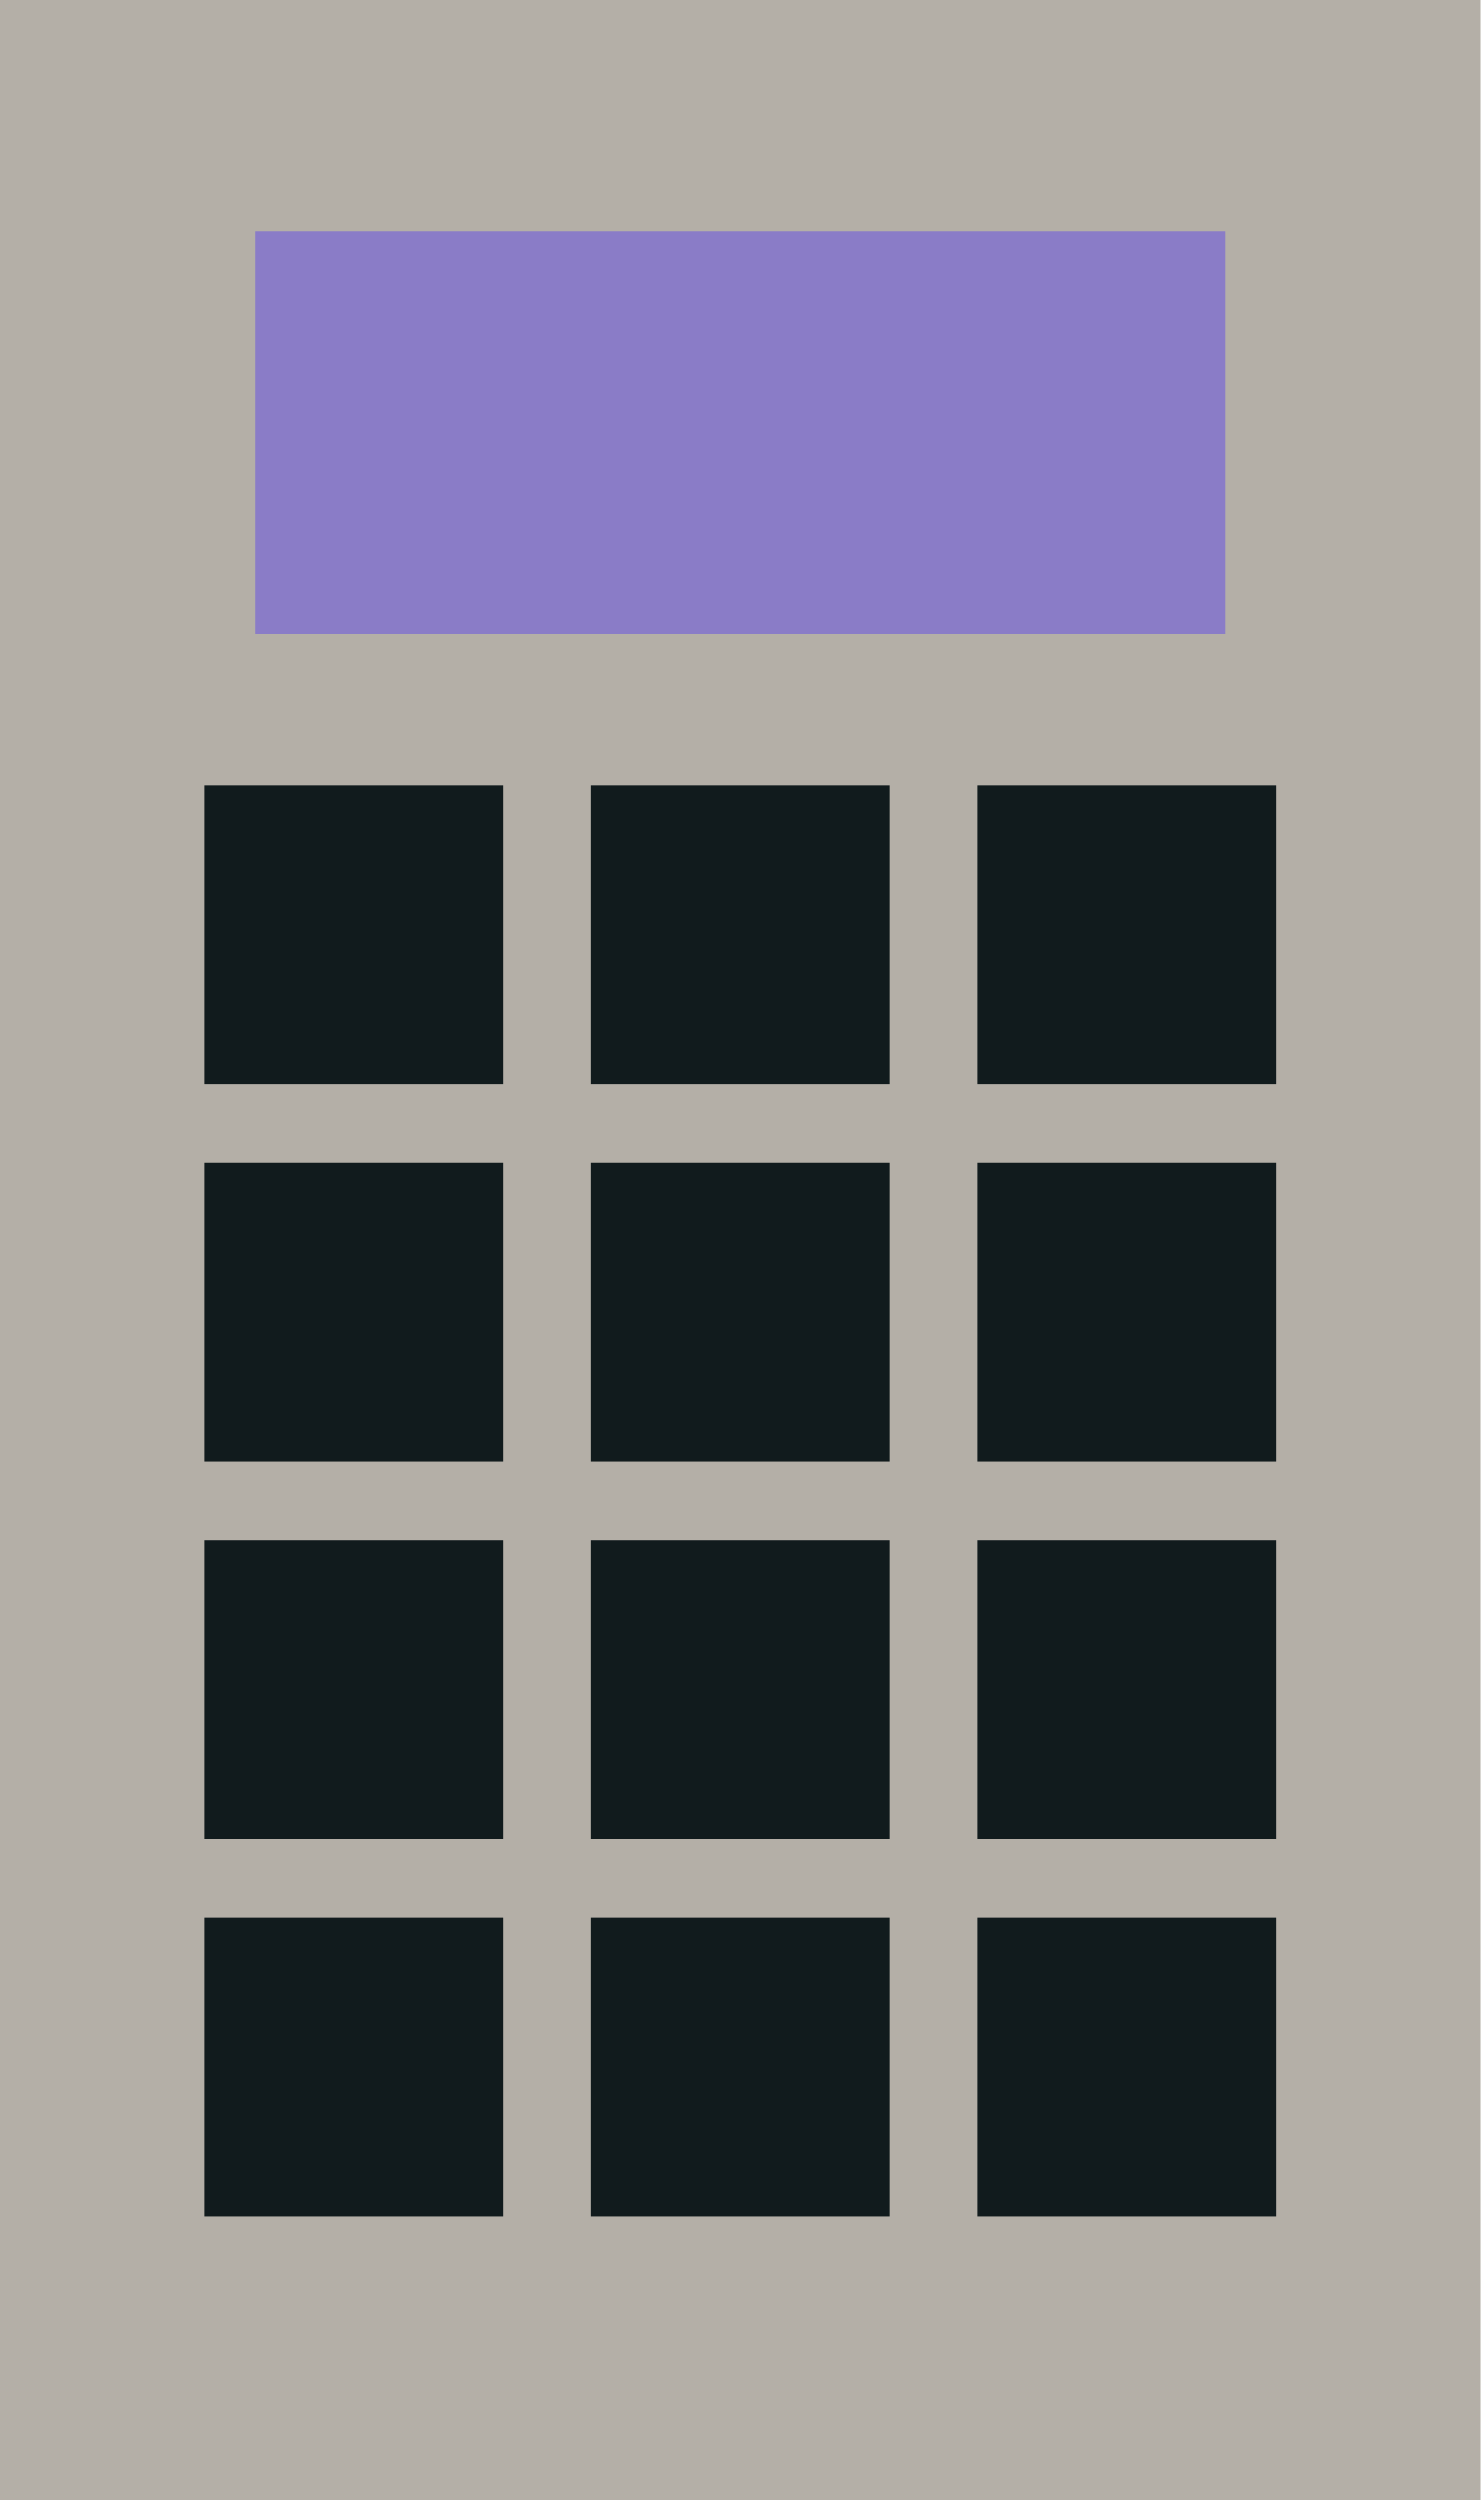
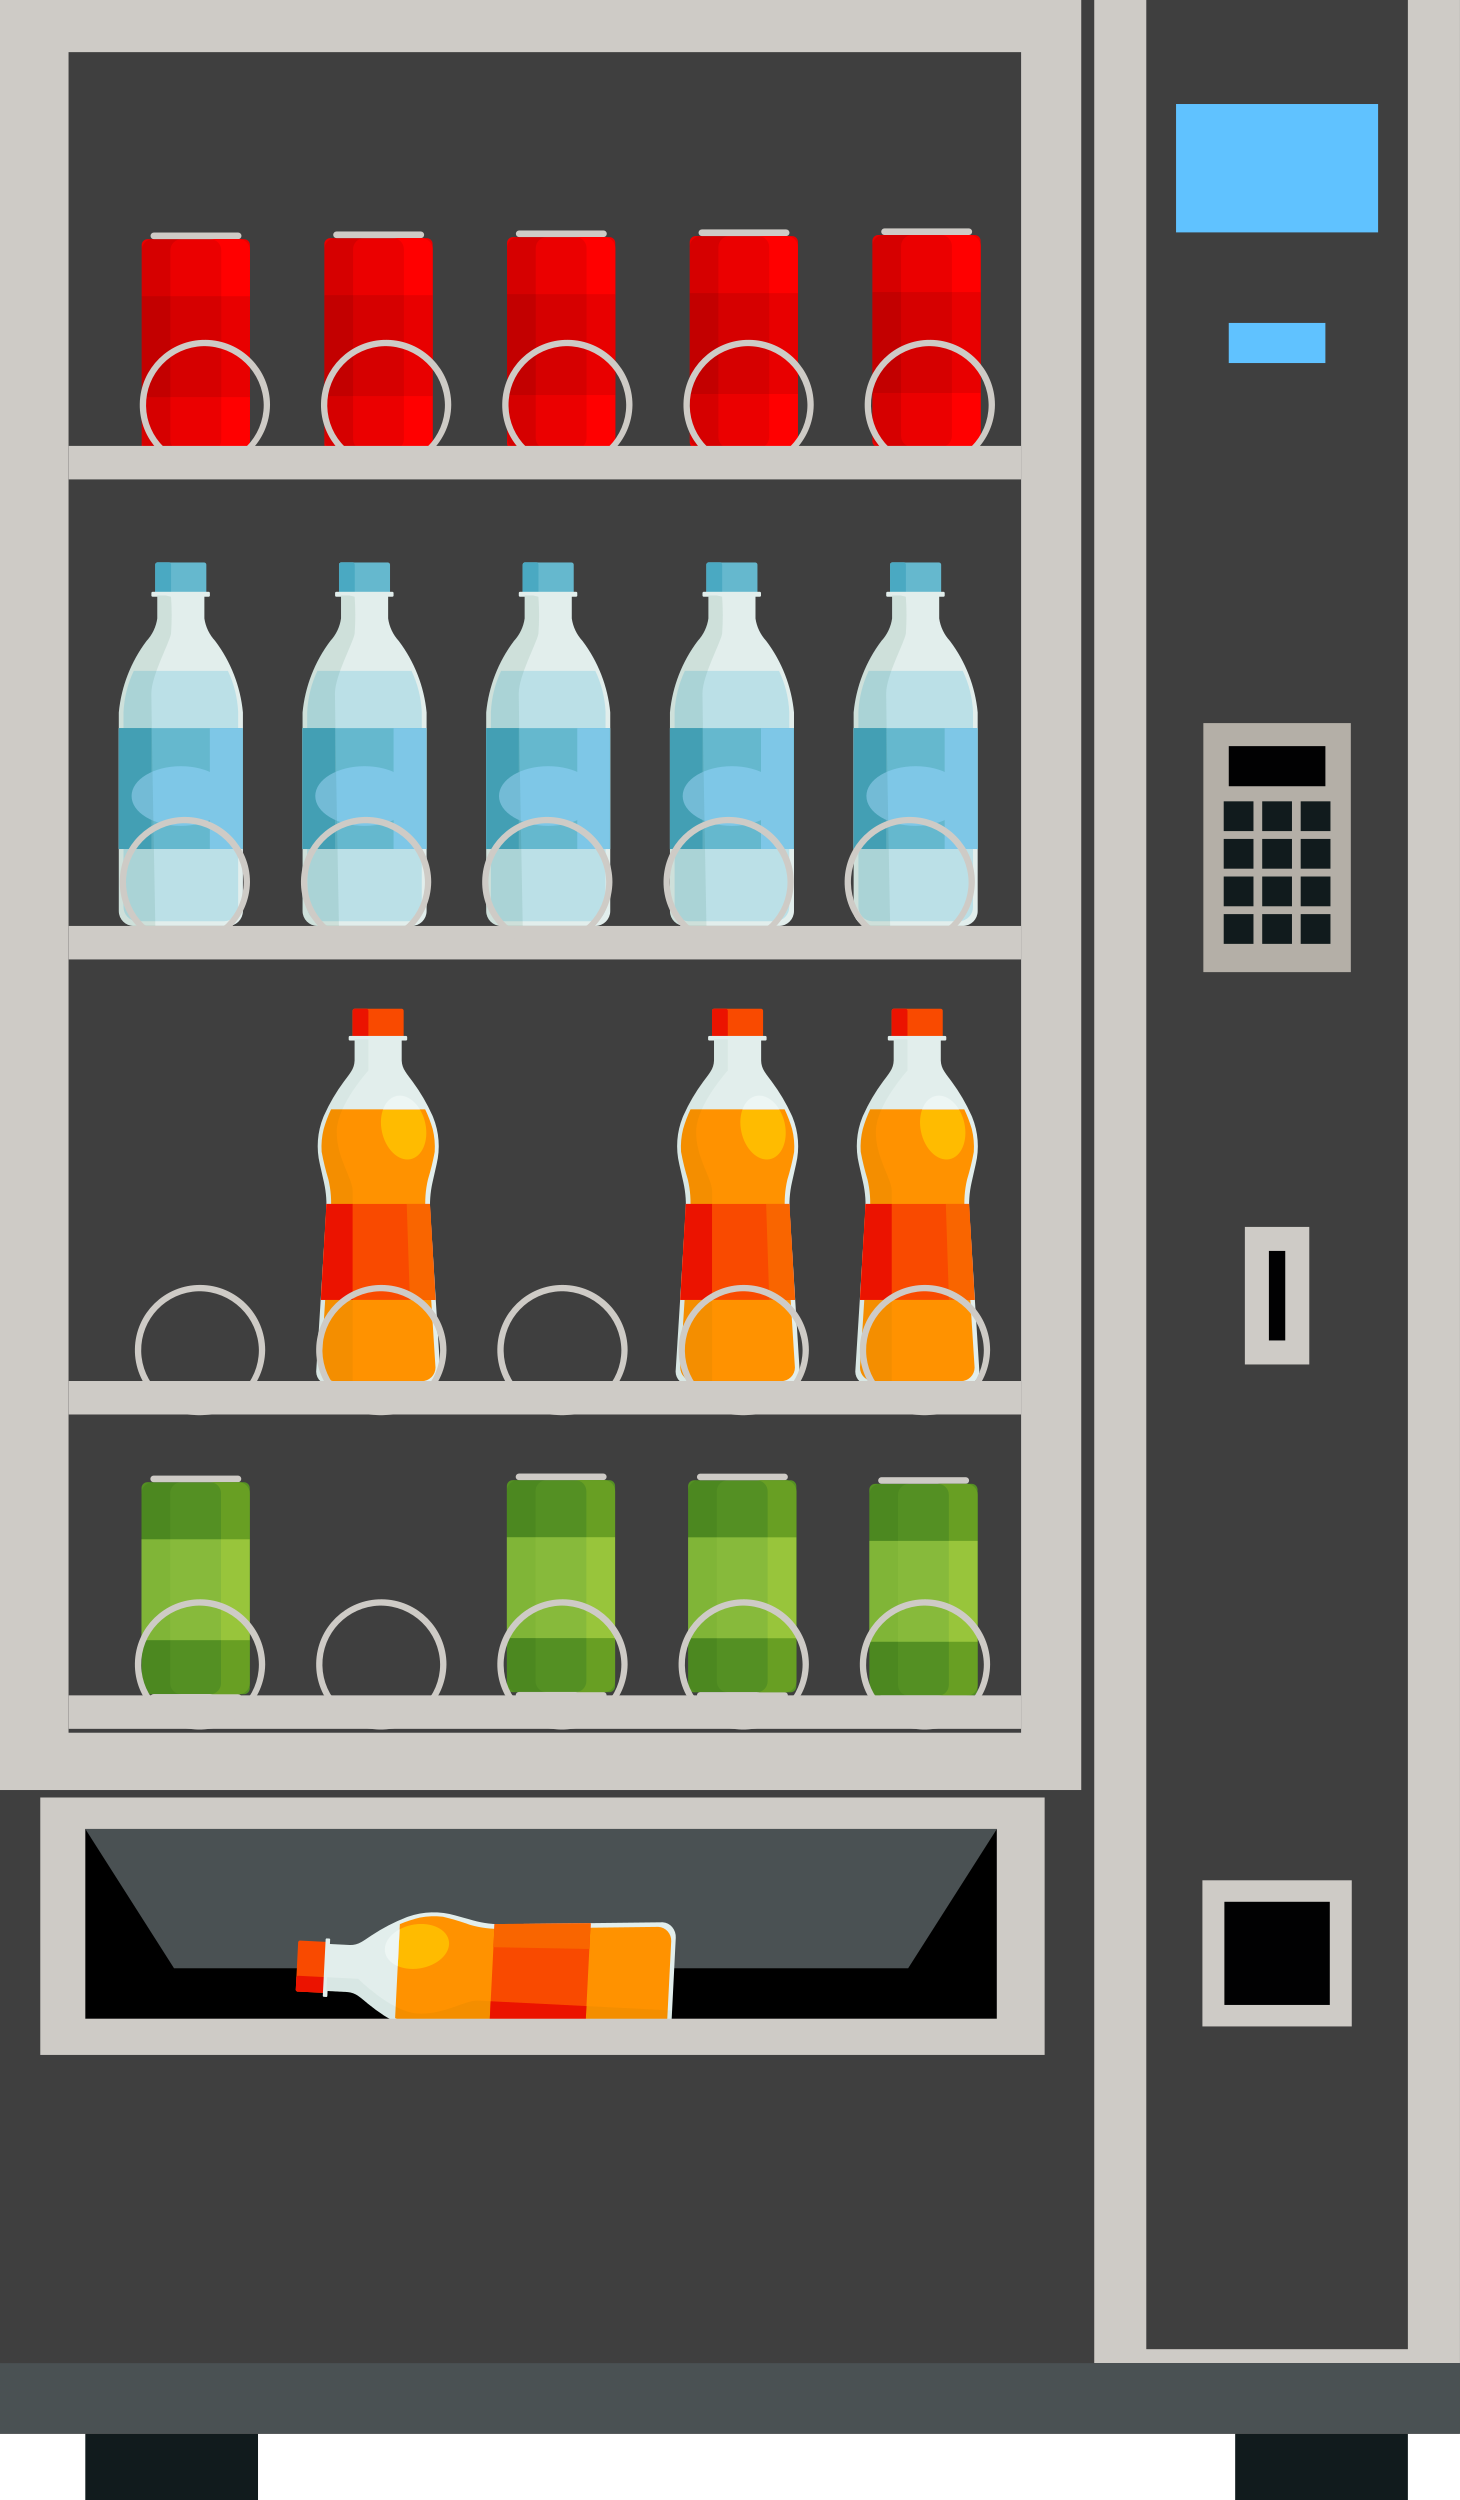
- <svg xmlns="http://www.w3.org/2000/svg" width="56.163" height="94.837" viewBox="0 0 56.163 94.837">
+ <svg xmlns="http://www.w3.org/2000/svg" width="82.799" height="141.786" viewBox="0 0 82.799 141.786">
  <defs>
-     <style>.a{fill:#b4afa7;}.b{fill:#111b1d;}.c{fill:#8a7cc7;}</style>
+     <style>.a{fill:#3f3f3f;}.b{fill:#cecbc6;}.c{fill:#4a5153;}.d{fill:#111b1d;}.e{fill:#65b8ce;}.f{fill:#4aa9c2;}.g,.q{fill:#e2eeec;}.h{fill:#bbe0e7;}.i{fill:#7ec7e7;}.j{fill:#e8f0ec;}.j,.p{mix-blend-mode:multiply;}.j,.p,.q,.u{isolation:isolate;}.k{fill:#eb0000;}.l{fill:red;}.m{fill:#f94a00;}.n{fill:#eb1300;}.o{fill:#ff9200;}.p{fill:#f4f8f6;}.q,.u{mix-blend-mode:soft-light;}.r{fill:#f96500;}.s{fill:#549023;}.t{fill:#689f23;}.u{fill:#e8f0b5;}.v{fill:#60c2ff;}.w{fill:#010102;}.x{fill:#b4afa7;}</style>
  </defs>
-   <rect class="a" width="56.163" height="94.837" transform="translate(0 0)" />
-   <rect class="b" width="11.335" height="11.334" transform="translate(7.753 29.792)" />
-   <rect class="b" width="11.335" height="11.334" transform="translate(22.414 29.792)" />
-   <rect class="b" width="11.334" height="11.334" transform="translate(37.077 29.792)" />
-   <rect class="b" width="11.335" height="11.335" transform="translate(7.753 44.109)" />
-   <rect class="b" width="11.335" height="11.335" transform="translate(22.414 44.109)" />
-   <rect class="b" width="11.334" height="11.335" transform="translate(37.077 44.109)" />
-   <rect class="b" width="11.335" height="11.334" transform="translate(7.753 58.428)" />
-   <rect class="b" width="11.335" height="11.334" transform="translate(22.414 58.428)" />
-   <rect class="b" width="11.334" height="11.334" transform="translate(37.077 58.428)" />
-   <rect class="b" width="11.335" height="11.335" transform="translate(7.753 72.745)" />
-   <rect class="b" width="11.335" height="11.335" transform="translate(22.414 72.745)" />
-   <rect class="b" width="11.334" height="11.335" transform="translate(37.077 72.745)" />
-   <rect class="c" width="36.799" height="15.277" transform="translate(9.682 8.773)" />
+   <g transform="translate(-559.16 -337.543)">
+     <rect class="a" width="82.799" height="138.031" transform="translate(559.16 337.543)" />
+     <rect class="b" width="61.322" height="101.52" transform="translate(559.16 337.543)" />
+     <rect class="a" width="54.023" height="95.313" transform="translate(563.048 340.5)" />
+     <rect class="b" width="20.741" height="134.022" transform="translate(621.219 337.543)" />
+     <rect class="c" width="82.799" height="3.992" transform="translate(559.16 471.566)" />
+     <rect class="a" width="14.836" height="133.232" transform="translate(624.171 337.543)" />
+     <rect class="d" width="9.795" height="3.755" transform="translate(563.998 475.574)" />
+     <rect class="d" width="9.795" height="3.755" transform="translate(629.212 475.574)" />
+     <g transform="translate(565.898 369.444)">
+       <rect class="e" width="2.894" height="1.87" rx="0.124" transform="translate(2.07 0)" />
+       <rect class="f" width="0.894" height="1.87" rx="0.124" transform="translate(2.07 0)" />
+       <path class="g" d="M575.16,394.715v-1.3h-2.671v1.3a2.36,2.36,0,0,1-.606,1.275,8.039,8.039,0,0,0-1.576,4.056V411.31a.846.846,0,0,0,.846.846H576.5a.846.846,0,0,0,.846-.846V400.046a8,8,0,0,0-1.576-4.056A2.377,2.377,0,0,1,575.16,394.715Z" transform="translate(-570.307 -391.542)" />
+       <rect class="g" width="3.317" height="0.278" rx="0.066" transform="translate(1.848 1.664)" />
+       <path class="h" d="M570.748,402.8v11.055a.807.807,0,0,0,.782.831h4.937a.807.807,0,0,0,.782-.831V402.8a6.106,6.106,0,0,0-.581-2.316h-5.338A6.152,6.152,0,0,0,570.748,402.8Z" transform="translate(-570.481 -394.339)" />
+       <rect class="e" width="7.034" height="6.856" transform="translate(0 9.394)" />
+       <rect class="f" width="1.848" height="6.856" transform="translate(0 9.394)" />
+       <rect class="i" width="1.848" height="6.856" transform="translate(5.164 9.394)" />
+       <path class="i" d="M577.09,411.124c0,.935-1.25,1.692-2.792,1.692s-2.792-.757-2.792-1.692,1.251-1.692,2.792-1.692S577.09,410.189,577.09,411.124Z" transform="translate(-570.781 -397.879)" />
+       <path class="j" d="M573.268,395.584a14.651,14.651,0,0,0,0-2.1l-.3-.073h-.479v1.3a2.364,2.364,0,0,1-.605,1.275,8.035,8.035,0,0,0-1.576,4.056V411.31a.845.845,0,0,0,.846.846h1.224s-.23-12.164-.226-13.188S573.171,396.118,573.268,395.584Z" transform="translate(-570.307 -391.542)" />
+     </g>
+     <g transform="translate(576.316 369.444)">
+       <rect class="e" width="2.894" height="1.87" rx="0.124" transform="translate(2.07 0)" />
+       <rect class="f" width="0.894" height="1.87" rx="0.124" transform="translate(2.07 0)" />
+       <path class="g" d="M592.4,394.715v-1.3h-2.672v1.3a2.359,2.359,0,0,1-.605,1.275,8.036,8.036,0,0,0-1.576,4.056V411.31a.846.846,0,0,0,.846.846h5.343a.846.846,0,0,0,.846-.846V400.046A8,8,0,0,0,593,395.99,2.372,2.372,0,0,1,592.4,394.715Z" transform="translate(-587.543 -391.542)" />
+       <rect class="g" width="3.317" height="0.278" rx="0.066" transform="translate(1.848 1.664)" />
+       <path class="h" d="M587.985,402.8v11.055a.807.807,0,0,0,.782.831H593.7a.807.807,0,0,0,.782-.831V402.8a6.106,6.106,0,0,0-.581-2.316h-5.338A6.152,6.152,0,0,0,587.985,402.8Z" transform="translate(-587.718 -394.339)" />
+       <rect class="e" width="7.034" height="6.856" transform="translate(0 9.394)" />
+       <rect class="f" width="1.848" height="6.856" transform="translate(0 9.394)" />
+       <rect class="i" width="1.848" height="6.856" transform="translate(5.165 9.394)" />
+       <path class="i" d="M594.327,411.124c0,.935-1.25,1.692-2.792,1.692s-2.792-.757-2.792-1.692,1.25-1.692,2.792-1.692S594.327,410.189,594.327,411.124Z" transform="translate(-588.018 -397.879)" />
+       <path class="j" d="M590.5,395.584a14.651,14.651,0,0,0,0-2.1l-.3-.073h-.48v1.3a2.359,2.359,0,0,1-.605,1.275,8.036,8.036,0,0,0-1.576,4.056V411.31a.846.846,0,0,0,.846.846h1.224s-.23-12.164-.226-13.188S590.407,396.118,590.5,395.584Z" transform="translate(-587.543 -391.542)" />
+     </g>
+     <g transform="translate(586.735 369.444)">
+       <path class="e" d="M.124,0H2.769a.124.124,0,0,1,.124.124V1.745a.124.124,0,0,1-.124.124H.125A.125.125,0,0,1,0,1.745V.124A.124.124,0,0,1,.124,0Z" transform="translate(2.07 0)" />
+       <rect class="f" width="0.894" height="1.87" rx="0.124" transform="translate(2.07 0)" />
+       <path class="g" d="M609.633,394.715v-1.3h-2.672v1.3a2.359,2.359,0,0,1-.605,1.275,8.036,8.036,0,0,0-1.576,4.056V411.31a.846.846,0,0,0,.846.846h5.343a.846.846,0,0,0,.846-.846V400.046a8,8,0,0,0-1.576-4.056A2.372,2.372,0,0,1,609.633,394.715Z" transform="translate(-604.78 -391.542)" />
+       <rect class="g" width="3.317" height="0.278" rx="0.066" transform="translate(1.848 1.664)" />
+       <path class="h" d="M605.222,402.8v11.055a.807.807,0,0,0,.782.831h4.937a.807.807,0,0,0,.782-.831V402.8a6.106,6.106,0,0,0-.581-2.316H605.8A6.152,6.152,0,0,0,605.222,402.8Z" transform="translate(-604.955 -394.339)" />
+       <rect class="e" width="7.034" height="6.856" transform="translate(0 9.394)" />
+       <rect class="f" width="1.848" height="6.856" transform="translate(0 9.394)" />
+       <rect class="i" width="1.848" height="6.856" transform="translate(5.165 9.394)" />
+       <path class="i" d="M611.564,411.124c0,.935-1.25,1.692-2.792,1.692s-2.792-.757-2.792-1.692,1.25-1.692,2.792-1.692S611.564,410.189,611.564,411.124Z" transform="translate(-605.255 -397.879)" />
+       <path class="j" d="M607.741,395.584a14.651,14.651,0,0,0,0-2.1l-.3-.073h-.48v1.3a2.359,2.359,0,0,1-.605,1.275,8.036,8.036,0,0,0-1.576,4.056V411.31a.846.846,0,0,0,.846.846h1.225s-.23-12.164-.226-13.188S607.644,396.118,607.741,395.584Z" transform="translate(-604.78 -391.542)" />
+     </g>
+     <g transform="translate(597.154 369.444)">
+       <rect class="e" width="2.894" height="1.87" rx="0.124" transform="translate(2.07 0)" />
+       <rect class="f" width="0.894" height="1.87" rx="0.124" transform="translate(2.07 0)" />
+       <path class="g" d="M626.87,394.715v-1.3H624.2v1.3a2.359,2.359,0,0,1-.605,1.275,8.036,8.036,0,0,0-1.576,4.056V411.31a.846.846,0,0,0,.846.846h5.343a.846.846,0,0,0,.846-.846V400.046a7.994,7.994,0,0,0-1.576-4.056A2.373,2.373,0,0,1,626.87,394.715Z" transform="translate(-622.017 -391.542)" />
+       <rect class="g" width="3.317" height="0.278" rx="0.066" transform="translate(1.848 1.664)" />
+       <path class="h" d="M622.459,402.8v11.055a.807.807,0,0,0,.782.831h4.937a.807.807,0,0,0,.782-.831V402.8a6.1,6.1,0,0,0-.582-2.316H623.04A6.152,6.152,0,0,0,622.459,402.8Z" transform="translate(-622.192 -394.339)" />
+       <rect class="e" width="7.034" height="6.856" transform="translate(0 9.394)" />
+       <rect class="f" width="1.848" height="6.856" transform="translate(0 9.394)" />
+       <rect class="i" width="1.848" height="6.856" transform="translate(5.164 9.394)" />
+       <path class="i" d="M628.8,411.124c0,.935-1.251,1.692-2.792,1.692s-2.792-.757-2.792-1.692,1.25-1.692,2.792-1.692S628.8,410.189,628.8,411.124Z" transform="translate(-622.492 -397.879)" />
+       <path class="j" d="M624.978,395.584a14.651,14.651,0,0,0,0-2.1l-.3-.073h-.48v1.3a2.359,2.359,0,0,1-.605,1.275,8.036,8.036,0,0,0-1.576,4.056V411.31a.846.846,0,0,0,.846.846h1.225s-.23-12.164-.226-13.188S624.881,396.118,624.978,395.584Z" transform="translate(-622.017 -391.542)" />
+     </g>
+     <g transform="translate(607.573 369.444)">
+       <path class="e" d="M.124,0H2.769a.125.125,0,0,1,.125.125V1.745a.124.124,0,0,1-.124.124H.124A.124.124,0,0,1,0,1.745V.124A.124.124,0,0,1,.124,0Z" transform="translate(2.07 0)" />
+       <path class="f" d="M.124,0H.77A.124.124,0,0,1,.894.124V1.745A.125.125,0,0,1,.77,1.87H.124A.124.124,0,0,1,0,1.745V.124A.124.124,0,0,1,.124,0Z" transform="translate(2.07 0)" />
+       <path class="g" d="M644.107,394.715v-1.3h-2.671v1.3a2.359,2.359,0,0,1-.605,1.275,8.036,8.036,0,0,0-1.576,4.056V411.31a.846.846,0,0,0,.846.846h5.343a.846.846,0,0,0,.846-.846V400.046a7.99,7.99,0,0,0-1.576-4.056A2.376,2.376,0,0,1,644.107,394.715Z" transform="translate(-639.254 -391.542)" />
+       <rect class="g" width="3.317" height="0.278" rx="0.066" transform="translate(1.848 1.664)" />
+       <path class="h" d="M639.7,402.8v11.055a.807.807,0,0,0,.782.831h4.937a.807.807,0,0,0,.781-.831V402.8a6.094,6.094,0,0,0-.581-2.316h-5.337A6.14,6.14,0,0,0,639.7,402.8Z" transform="translate(-639.429 -394.339)" />
+       <rect class="e" width="7.034" height="6.856" transform="translate(0 9.394)" />
+       <rect class="f" width="1.848" height="6.856" transform="translate(0 9.394)" />
+       <rect class="i" width="1.848" height="6.856" transform="translate(5.164 9.394)" />
+       <path class="i" d="M646.037,411.124c0,.935-1.25,1.692-2.791,1.692s-2.792-.757-2.792-1.692,1.25-1.692,2.792-1.692S646.037,410.189,646.037,411.124Z" transform="translate(-639.729 -397.879)" />
+       <path class="j" d="M642.215,395.584a14.651,14.651,0,0,0,0-2.1l-.3-.073h-.48v1.3a2.359,2.359,0,0,1-.605,1.275,8.036,8.036,0,0,0-1.576,4.056V411.31a.846.846,0,0,0,.846.846h1.225s-.23-12.164-.226-13.188S642.118,396.118,642.215,395.584Z" transform="translate(-639.254 -391.542)" />
+     </g>
+     <g transform="translate(563.048 383.875)">
+       <rect class="b" width="54.023" height="1.9" transform="translate(0 6.182)" />
+       <g transform="translate(2.724)">
+         <path class="b" d="M573.881,421.579a3.694,3.694,0,1,1,3.784-3.693A3.743,3.743,0,0,1,573.881,421.579Zm0-7.029a3.337,3.337,0,1,0,3.427,3.336A3.385,3.385,0,0,0,573.881,414.55Z" transform="translate(-570.099 -414.193)" />
+         <path class="b" d="M590.888,421.579a3.694,3.694,0,1,1,3.782-3.693A3.743,3.743,0,0,1,590.888,421.579Zm0-7.029a3.337,3.337,0,1,0,3.425,3.336A3.385,3.385,0,0,0,590.888,414.55Z" transform="translate(-576.826 -414.193)" />
+         <path class="b" d="M607.892,421.579a3.694,3.694,0,1,1,3.782-3.693A3.743,3.743,0,0,1,607.892,421.579Zm0-7.029a3.337,3.337,0,1,0,3.425,3.336A3.385,3.385,0,0,0,607.892,414.55Z" transform="translate(-583.552 -414.193)" />
+         <path class="b" d="M624.9,421.579a3.694,3.694,0,1,1,3.784-3.693A3.743,3.743,0,0,1,624.9,421.579Zm0-7.029a3.337,3.337,0,1,0,3.427,3.336A3.385,3.385,0,0,0,624.9,414.55Z" transform="translate(-590.277 -414.193)" />
+         <path class="b" d="M641.9,421.579a3.694,3.694,0,1,1,3.782-3.693A3.743,3.743,0,0,1,641.9,421.579Zm0-7.029a3.337,3.337,0,1,0,3.425,3.336A3.385,3.385,0,0,0,641.9,414.55Z" transform="translate(-597.004 -414.193)" />
+       </g>
+     </g>
+     <g transform="translate(567.196 350.496)">
+       <g transform="translate(0 0.235)">
+         <rect class="k" width="6.139" height="12.027" rx="0.334" transform="translate(0 0.376)" />
+         <path class="b" d="M578.254,359.36h-4.782a.189.189,0,0,0-.188.188h0a.189.189,0,0,0,.188.188h4.782a.189.189,0,0,0,.188-.188h0A.189.189,0,0,0,578.254,359.36Z" transform="translate(-572.783 -359.36)" />
+         <path class="b" d="M578.254,379.855h-4.782a.189.189,0,0,0-.188.188h0a.189.189,0,0,0,.188.188h4.782a.189.189,0,0,0,.188-.188h0A.189.189,0,0,0,578.254,379.855Z" transform="translate(-572.783 -367.467)" />
+         <path class="j" d="M574.083,371.383V360.608a.626.626,0,0,1,.627-.626h-1.629a.626.626,0,0,0-.626.626v10.775a.626.626,0,0,0,.626.626h1.629A.626.626,0,0,1,574.083,371.383Z" transform="translate(-572.455 -359.606)" />
+         <path class="l" d="M579.507,371.383V360.608a.627.627,0,0,0-.627-.626h1.629a.626.626,0,0,1,.626.626v10.775a.626.626,0,0,1-.626.626H578.88A.627.627,0,0,0,579.507,371.383Z" transform="translate(-574.996 -359.606)" />
+         <rect class="j" width="6.139" height="5.722" transform="translate(0 3.613)" />
+       </g>
+       <g transform="translate(10.36 0.176)">
+         <path class="k" d="M.333,0H5.805a.334.334,0,0,1,.334.334v11.36a.334.334,0,0,1-.334.334H.334A.334.334,0,0,1,0,11.694V.333A.333.333,0,0,1,.333,0Z" transform="translate(0 0.376)" />
+         <path class="b" d="M595.393,359.263h-4.782a.189.189,0,0,0-.188.188h0a.189.189,0,0,0,.188.188h4.782a.189.189,0,0,0,.188-.188h0A.189.189,0,0,0,595.393,359.263Z" transform="translate(-589.922 -359.263)" />
+         <path class="b" d="M595.393,379.758h-4.782a.189.189,0,0,0-.188.188h0a.189.189,0,0,0,.188.188h4.782a.189.189,0,0,0,.188-.188h0A.189.189,0,0,0,595.393,379.758Z" transform="translate(-589.922 -367.37)" />
+         <path class="j" d="M591.223,371.286V360.511a.626.626,0,0,1,.626-.626h-1.628a.626.626,0,0,0-.627.626v10.775a.626.626,0,0,0,.627.626h1.628A.626.626,0,0,1,591.223,371.286Z" transform="translate(-589.594 -359.509)" />
+         <path class="l" d="M596.646,371.286V360.511a.626.626,0,0,0-.626-.626h1.628a.627.627,0,0,1,.627.626v10.775a.627.627,0,0,1-.627.626H596.02A.626.626,0,0,0,596.646,371.286Z" transform="translate(-592.136 -359.509)" />
+         <rect class="j" width="6.139" height="5.722" transform="translate(0 3.612)" />
+       </g>
+       <g transform="translate(20.72 0.117)">
+         <rect class="k" width="6.139" height="12.028" rx="0.334" transform="translate(0 0.376)" />
+         <path class="b" d="M612.532,359.166h-4.781a.189.189,0,0,0-.188.188h0a.189.189,0,0,0,.188.188h4.781a.188.188,0,0,0,.188-.188h0A.188.188,0,0,0,612.532,359.166Z" transform="translate(-607.062 -359.166)" />
+         <path class="b" d="M612.532,379.661h-4.781a.189.189,0,0,0-.188.188h0a.189.189,0,0,0,.188.188h4.781a.188.188,0,0,0,.188-.188h0A.188.188,0,0,0,612.532,379.661Z" transform="translate(-607.062 -367.273)" />
+         <path class="j" d="M608.362,371.189V360.414a.627.627,0,0,1,.627-.626H607.36a.626.626,0,0,0-.626.626v10.775a.626.626,0,0,0,.626.626h1.629A.627.627,0,0,1,608.362,371.189Z" transform="translate(-606.734 -359.412)" />
+         <path class="l" d="M613.785,371.189V360.414a.626.626,0,0,0-.626-.626h1.629a.626.626,0,0,1,.626.626v10.775a.626.626,0,0,1-.626.626h-1.629A.626.626,0,0,0,613.785,371.189Z" transform="translate(-609.275 -359.412)" />
+         <rect class="j" width="6.139" height="5.722" transform="translate(0 3.613)" />
+       </g>
+       <g transform="translate(31.08 0.059)">
+         <rect class="k" width="6.139" height="12.027" rx="0.334" transform="translate(0 0.376)" />
+         <path class="b" d="M629.672,359.069H624.89a.189.189,0,0,0-.188.188h0a.189.189,0,0,0,.188.188h4.782a.189.189,0,0,0,.188-.188h0A.189.189,0,0,0,629.672,359.069Z" transform="translate(-624.201 -359.069)" />
+         <path class="b" d="M629.672,379.564H624.89a.189.189,0,0,0-.188.188h0a.189.189,0,0,0,.188.188h4.782a.189.189,0,0,0,.188-.188h0A.189.189,0,0,0,629.672,379.564Z" transform="translate(-624.201 -367.176)" />
+         <path class="j" d="M625.5,371.092V360.317a.626.626,0,0,1,.626-.626H624.5a.626.626,0,0,0-.626.626v10.774a.626.626,0,0,0,.626.627h1.629A.626.626,0,0,1,625.5,371.092Z" transform="translate(-623.873 -359.315)" />
+         <path class="l" d="M630.925,371.092V360.317a.626.626,0,0,0-.626-.626h1.628a.626.626,0,0,1,.626.626v10.774a.626.626,0,0,1-.626.627H630.3A.626.626,0,0,0,630.925,371.092Z" transform="translate(-626.415 -359.315)" />
+         <rect class="j" width="6.139" height="5.722" transform="translate(0 3.612)" />
+       </g>
+       <g transform="translate(41.44)">
+         <path class="k" d="M.333,0H5.805a.334.334,0,0,1,.334.334v11.36a.334.334,0,0,1-.334.334H.334A.334.334,0,0,1,0,11.694V.333A.333.333,0,0,1,.333,0Z" transform="translate(0 0.376)" />
+         <path class="b" d="M646.812,358.972h-4.782a.188.188,0,0,0-.187.188h0a.188.188,0,0,0,.187.188h4.782a.188.188,0,0,0,.187-.188h0A.188.188,0,0,0,646.812,358.972Z" transform="translate(-641.341 -358.972)" />
+         <path class="b" d="M646.812,379.467h-4.782a.188.188,0,0,0-.187.188h0a.188.188,0,0,0,.187.187h4.782a.188.188,0,0,0,.187-.187h0A.188.188,0,0,0,646.812,379.467Z" transform="translate(-641.341 -367.079)" />
+         <path class="j" d="M642.641,370.995V360.22a.626.626,0,0,1,.626-.626h-1.628a.626.626,0,0,0-.626.626v10.774a.626.626,0,0,0,.626.627h1.628A.627.627,0,0,1,642.641,370.995Z" transform="translate(-641.013 -359.218)" />
+         <path class="l" d="M648.064,370.995V360.22a.626.626,0,0,0-.626-.626h1.629a.626.626,0,0,1,.626.626v10.774a.627.627,0,0,1-.626.627h-1.629A.626.626,0,0,0,648.064,370.995Z" transform="translate(-643.554 -359.218)" />
+         <rect class="j" width="6.139" height="5.722" transform="translate(0 3.612)" />
+       </g>
+     </g>
+     <g transform="translate(563.048 356.817)">
+       <rect class="b" width="54.023" height="1.9" transform="translate(0 6.015)" />
+       <g transform="translate(3.86)">
+         <path class="b" d="M575.763,376.816a3.694,3.694,0,1,1,3.782-3.693A3.743,3.743,0,0,1,575.763,376.816Zm0-7.029a3.337,3.337,0,1,0,3.425,3.337A3.386,3.386,0,0,0,575.763,369.787Z" transform="translate(-571.979 -369.43)" />
+         <path class="b" d="M592.767,376.816a3.694,3.694,0,1,1,3.783-3.693A3.743,3.743,0,0,1,592.767,376.816Zm0-7.029a3.337,3.337,0,1,0,3.425,3.337A3.385,3.385,0,0,0,592.767,369.787Z" transform="translate(-578.706 -369.43)" />
+         <path class="b" d="M609.771,376.816a3.694,3.694,0,1,1,3.784-3.693A3.743,3.743,0,0,1,609.771,376.816Zm0-7.029a3.337,3.337,0,1,0,3.427,3.337A3.385,3.385,0,0,0,609.771,369.787Z" transform="translate(-585.432 -369.43)" />
+         <path class="b" d="M626.777,376.816a3.694,3.694,0,1,1,3.782-3.693A3.743,3.743,0,0,1,626.777,376.816Zm0-7.029a3.337,3.337,0,1,0,3.425,3.337A3.386,3.386,0,0,0,626.777,369.787Z" transform="translate(-592.157 -369.43)" />
+         <path class="b" d="M643.781,376.816a3.694,3.694,0,1,1,3.783-3.693A3.743,3.743,0,0,1,643.781,376.816Zm0-7.029a3.337,3.337,0,1,0,3.425,3.337A3.385,3.385,0,0,0,643.781,369.787Z" transform="translate(-598.884 -369.43)" />
+       </g>
+     </g>
+     <g transform="translate(577.092 394.751)">
+       <rect class="m" width="2.894" height="1.737" rx="0.12" transform="translate(2.067)" />
+       <rect class="n" width="0.894" height="1.737" rx="0.12" transform="translate(2.067)" />
+       <path class="g" d="M593.677,436.27v-1.21h-2.671v1.21a1.18,1.18,0,0,1-.2.622c-.116.191-.268.372-.407.562a10.274,10.274,0,0,0-1.121,1.914l-.044.1a4.388,4.388,0,0,0-.2,2.665l.233,1.034a5.865,5.865,0,0,1,.123,1.781l-.563,8.958a.756.756,0,0,0,.248.555.875.875,0,0,0,.6.23h5.342a.876.876,0,0,0,.6-.23.756.756,0,0,0,.248-.555l-.563-8.958a5.885,5.885,0,0,1,.124-1.781l.232-1.026a4.383,4.383,0,0,0-.2-2.669l-.039-.092a10.462,10.462,0,0,0-1.128-1.928c-.138-.19-.29-.371-.406-.562A1.181,1.181,0,0,1,593.677,436.27Z" transform="translate(-588.827 -433.323)" />
+       <rect class="g" width="3.317" height="0.258" rx="0.064" transform="translate(1.844 1.546)" />
+       <path class="o" d="M589.311,444.032a14.37,14.37,0,0,0,.385,1.574,5.874,5.874,0,0,1,.133,1.831l-.56,8.836a.764.764,0,0,0,.229.545.784.784,0,0,0,.552.226h4.937a.784.784,0,0,0,.552-.226.764.764,0,0,0,.229-.545l-.56-8.836a5.874,5.874,0,0,1,.133-1.831,14.021,14.021,0,0,0,.382-1.559,4.265,4.265,0,0,0-.115-1.307,7.435,7.435,0,0,0-.425-1.112h-5.338a7.464,7.464,0,0,0-.417,1.112A4.163,4.163,0,0,0,589.311,444.032Z" transform="translate(-589.002 -435.921)" />
+       <path class="p" d="M589.994,440.248c.039-1.489,1.794-3.419,1.794-3.419V435.06h-.783v1.21a1.18,1.18,0,0,1-.2.622c-.116.191-.268.372-.406.562a10.244,10.244,0,0,0-1.122,1.914l-.044.1a4.388,4.388,0,0,0-.2,2.665l.233,1.034a5.885,5.885,0,0,1,.124,1.781l-.563,8.958a.756.756,0,0,0,.248.555.875.875,0,0,0,.6.23h1.221V443.667C590.894,442.936,589.955,441.737,589.994,440.248Z" transform="translate(-588.827 -433.323)" />
+       <path class="m" d="M589.584,450.507l-.315,5.439h6.5l-.315-5.439Z" transform="translate(-589.002 -439.433)" />
+       <path class="n" d="M589.584,450.507l-.315,5.439h1.8v-5.439Z" transform="translate(-589.002 -439.433)" />
+       <path class="q" d="M594.955,442.374c.2.993.922,1.7,1.6,1.579s1.071-1.023.867-2.016-.922-1.7-1.6-1.579S594.751,441.382,594.955,442.374Z" transform="translate(-591.229 -435.414)" />
+       <path class="r" d="M598.639,450.507l.315,5.439H597.5l-.178-5.439Z" transform="translate(-592.187 -439.433)" />
+     </g>
+     <g transform="translate(597.476 394.751)">
+       <rect class="m" width="2.894" height="1.737" rx="0.12" transform="translate(2.067)" />
+       <rect class="n" width="0.894" height="1.737" rx="0.12" transform="translate(2.067)" />
+       <path class="g" d="M627.4,436.27v-1.21h-2.672v1.21a1.179,1.179,0,0,1-.2.622c-.117.191-.268.372-.407.562A10.237,10.237,0,0,0,623,439.369l-.044.1a4.389,4.389,0,0,0-.2,2.665l.233,1.034a5.848,5.848,0,0,1,.124,1.781l-.563,8.958a.756.756,0,0,0,.248.555.874.874,0,0,0,.6.23h5.343a.877.877,0,0,0,.6-.23.756.756,0,0,0,.247-.555l-.563-8.958a5.883,5.883,0,0,1,.124-1.781l.231-1.026a4.383,4.383,0,0,0-.2-2.669l-.04-.092A10.428,10.428,0,0,0,628,437.454c-.138-.19-.29-.371-.407-.562A1.18,1.18,0,0,1,627.4,436.27Z" transform="translate(-622.549 -433.323)" />
+       <rect class="g" width="3.317" height="0.258" rx="0.064" transform="translate(1.844 1.546)" />
+       <path class="o" d="M623.033,444.032a14.249,14.249,0,0,0,.384,1.574,5.856,5.856,0,0,1,.134,1.831l-.56,8.836a.764.764,0,0,0,.228.545.787.787,0,0,0,.553.226h4.937a.783.783,0,0,0,.552-.226.762.762,0,0,0,.23-.545l-.56-8.836a5.875,5.875,0,0,1,.134-1.831,13.918,13.918,0,0,0,.381-1.559,4.229,4.229,0,0,0-.115-1.307,7.5,7.5,0,0,0-.424-1.112h-5.338a7.523,7.523,0,0,0-.418,1.112A4.179,4.179,0,0,0,623.033,444.032Z" transform="translate(-622.724 -435.921)" />
+       <path class="p" d="M623.716,440.248c.039-1.489,1.794-3.419,1.794-3.419V435.06h-.783v1.21a1.179,1.179,0,0,1-.2.622c-.117.191-.268.372-.407.562A10.237,10.237,0,0,0,623,439.369l-.044.1a4.383,4.383,0,0,0-.2,2.665l.233,1.034a5.848,5.848,0,0,1,.124,1.781l-.563,8.958a.756.756,0,0,0,.248.555.874.874,0,0,0,.6.23h1.221V443.667C624.616,442.936,623.677,441.737,623.716,440.248Z" transform="translate(-622.549 -433.323)" />
+       <path class="m" d="M623.306,450.507l-.315,5.439h6.5l-.315-5.439Z" transform="translate(-622.724 -439.433)" />
+       <path class="n" d="M623.306,450.507l-.315,5.439h1.8v-5.439Z" transform="translate(-622.724 -439.433)" />
+       <path class="q" d="M628.677,442.374c.2.993.921,1.7,1.6,1.579s1.07-1.023.867-2.016-.922-1.7-1.6-1.579S628.473,441.382,628.677,442.374Z" transform="translate(-624.951 -435.414)" />
+       <path class="r" d="M632.361,450.507l.315,5.439h-1.454l-.178-5.439Z" transform="translate(-625.909 -439.433)" />
+     </g>
+     <g transform="translate(607.667 394.751)">
+       <rect class="m" width="2.894" height="1.737" rx="0.12" transform="translate(2.066)" />
+       <rect class="n" width="0.894" height="1.737" rx="0.12" transform="translate(2.066)" />
+       <path class="g" d="M644.259,436.27v-1.21h-2.671v1.21a1.179,1.179,0,0,1-.2.622c-.117.191-.268.372-.407.562a10.234,10.234,0,0,0-1.121,1.914q-.023.051-.044.1a4.388,4.388,0,0,0-.2,2.665l.233,1.034a5.848,5.848,0,0,1,.124,1.781l-.563,8.958a.754.754,0,0,0,.248.555.874.874,0,0,0,.6.23H645.6a.874.874,0,0,0,.6-.23.756.756,0,0,0,.248-.555l-.563-8.958a5.848,5.848,0,0,1,.124-1.781l.231-1.026a4.384,4.384,0,0,0-.2-2.669l-.04-.092a10.424,10.424,0,0,0-1.128-1.928c-.138-.19-.29-.371-.407-.562A1.182,1.182,0,0,1,644.259,436.27Z" transform="translate(-639.41 -433.323)" />
+       <rect class="g" width="3.317" height="0.258" rx="0.064" transform="translate(1.844 1.546)" />
+       <path class="o" d="M639.893,444.032a14.351,14.351,0,0,0,.385,1.574,5.875,5.875,0,0,1,.134,1.831l-.56,8.836a.763.763,0,0,0,.228.545.785.785,0,0,0,.553.226h4.937a.784.784,0,0,0,.552-.226.764.764,0,0,0,.229-.545l-.56-8.836a5.876,5.876,0,0,1,.134-1.831,14.059,14.059,0,0,0,.381-1.559,4.265,4.265,0,0,0-.115-1.307,7.436,7.436,0,0,0-.425-1.112H640.43a7.468,7.468,0,0,0-.418,1.112A4.18,4.18,0,0,0,639.893,444.032Z" transform="translate(-639.585 -435.921)" />
+       <path class="p" d="M640.577,440.248c.039-1.489,1.794-3.419,1.794-3.419V435.06h-.783v1.21a1.179,1.179,0,0,1-.2.622c-.117.191-.268.372-.407.562a10.234,10.234,0,0,0-1.121,1.914q-.023.051-.044.1a4.388,4.388,0,0,0-.2,2.665l.233,1.034a5.848,5.848,0,0,1,.124,1.781l-.563,8.958a.754.754,0,0,0,.248.555.874.874,0,0,0,.6.23h1.221V443.667C641.477,442.936,640.538,441.737,640.577,440.248Z" transform="translate(-639.41 -433.323)" />
+       <path class="m" d="M640.167,450.507l-.315,5.439h6.5l-.315-5.439Z" transform="translate(-639.585 -439.433)" />
+       <path class="n" d="M640.167,450.507l-.315,5.439h1.8v-5.439Z" transform="translate(-639.585 -439.433)" />
+       <path class="q" d="M645.537,442.374c.2.993.922,1.7,1.6,1.579s1.07-1.023.867-2.016-.921-1.7-1.6-1.579S645.334,441.382,645.537,442.374Z" transform="translate(-641.812 -435.414)" />
+       <path class="r" d="M649.222,450.507l.315,5.439h-1.454l-.178-5.439Z" transform="translate(-642.77 -439.433)" />
+     </g>
+     <g transform="translate(567.185 421.23)">
+       <rect class="s" width="6.139" height="12.027" rx="0.334" transform="translate(0 0.376)" />
+       <path class="b" d="M578.236,475.993h-4.782a.188.188,0,0,0-.187.188h0a.188.188,0,0,0,.187.188h4.782a.189.189,0,0,0,.188-.188h0A.189.189,0,0,0,578.236,475.993Z" transform="translate(-572.765 -475.993)" />
+       <path class="b" d="M578.236,496.488h-4.782a.188.188,0,0,0-.187.188h0a.188.188,0,0,0,.187.188h4.782a.189.189,0,0,0,.188-.188h0A.189.189,0,0,0,578.236,496.488Z" transform="translate(-572.765 -484.1)" />
+       <path class="j" d="M574.066,488.016V477.241a.626.626,0,0,1,.626-.626h-1.628a.627.627,0,0,0-.627.626v10.774a.627.627,0,0,0,.627.627h1.628A.626.626,0,0,1,574.066,488.016Z" transform="translate(-572.437 -476.239)" />
+       <path class="t" d="M579.489,488.016V477.241a.626.626,0,0,0-.626-.626h1.628a.626.626,0,0,1,.627.626v10.774a.627.627,0,0,1-.627.627h-1.628A.626.626,0,0,0,579.489,488.016Z" transform="translate(-574.979 -476.239)" />
+       <rect class="u" width="6.139" height="5.722" transform="translate(0 3.612)" />
+     </g>
+     <g transform="translate(587.905 421.113)">
+       <rect class="s" width="6.139" height="12.028" rx="0.334" transform="translate(0 0.375)" />
+       <path class="b" d="M612.515,475.8h-4.782a.188.188,0,0,0-.187.188h0a.188.188,0,0,0,.187.187h4.782a.188.188,0,0,0,.188-.187h0A.188.188,0,0,0,612.515,475.8Z" transform="translate(-607.044 -475.799)" />
+       <path class="b" d="M612.515,496.293h-4.782a.188.188,0,0,0-.187.188h0a.188.188,0,0,0,.187.188h4.782a.189.189,0,0,0,.188-.188h0A.189.189,0,0,0,612.515,496.293Z" transform="translate(-607.044 -483.905)" />
+       <path class="j" d="M608.345,487.821V477.047a.627.627,0,0,1,.626-.627h-1.628a.627.627,0,0,0-.627.627v10.774a.627.627,0,0,0,.627.627h1.628A.627.627,0,0,1,608.345,487.821Z" transform="translate(-606.716 -476.045)" />
+       <path class="t" d="M613.768,487.821V477.047a.626.626,0,0,0-.626-.627h1.628a.627.627,0,0,1,.627.627v10.774a.627.627,0,0,1-.627.627h-1.628A.627.627,0,0,0,613.768,487.821Z" transform="translate(-609.258 -476.045)" />
+       <rect class="u" width="6.139" height="5.722" transform="translate(0 3.612)" />
+     </g>
+     <g transform="translate(598.185 421.12)">
+       <rect class="s" width="6.139" height="12.028" rx="0.334" transform="translate(0 0.376)" />
+       <path class="b" d="M629.521,475.811h-4.782a.189.189,0,0,0-.188.188h0a.189.189,0,0,0,.188.188h4.782a.189.189,0,0,0,.188-.188h0A.189.189,0,0,0,629.521,475.811Z" transform="translate(-624.05 -475.811)" />
+       <path class="b" d="M629.521,496.306h-4.782a.189.189,0,0,0-.188.188h0a.189.189,0,0,0,.188.188h4.782a.189.189,0,0,0,.188-.188h0A.189.189,0,0,0,629.521,496.306Z" transform="translate(-624.05 -483.918)" />
+       <path class="j" d="M625.35,487.834V477.059a.626.626,0,0,1,.627-.626h-1.629a.626.626,0,0,0-.626.626v10.775a.626.626,0,0,0,.626.626h1.629A.626.626,0,0,1,625.35,487.834Z" transform="translate(-623.722 -476.057)" />
+       <path class="t" d="M630.774,487.834V477.059a.626.626,0,0,0-.627-.626h1.629a.626.626,0,0,1,.626.626v10.775a.626.626,0,0,1-.626.626h-1.629A.627.627,0,0,0,630.774,487.834Z" transform="translate(-626.263 -476.057)" />
+       <rect class="u" width="6.139" height="5.722" transform="translate(0 3.612)" />
+     </g>
+     <g transform="translate(608.463 421.321)">
+       <rect class="s" width="6.139" height="12.028" rx="0.334" transform="translate(0 0.376)" />
+       <path class="b" d="M646.525,476.144h-4.782a.189.189,0,0,0-.188.188h0a.189.189,0,0,0,.188.188h4.782a.189.189,0,0,0,.188-.188h0A.189.189,0,0,0,646.525,476.144Z" transform="translate(-641.054 -476.144)" />
+       <path class="b" d="M646.525,496.639h-4.782a.189.189,0,0,0-.188.188h0a.189.189,0,0,0,.188.188h4.782a.189.189,0,0,0,.188-.188h0A.189.189,0,0,0,646.525,496.639Z" transform="translate(-641.054 -484.251)" />
+       <path class="j" d="M642.354,488.167V477.392a.626.626,0,0,1,.626-.626h-1.628a.626.626,0,0,0-.626.626v10.774a.627.627,0,0,0,.626.627h1.628A.626.626,0,0,1,642.354,488.167Z" transform="translate(-640.726 -476.39)" />
+       <path class="t" d="M647.777,488.167V477.392a.626.626,0,0,0-.626-.626h1.629a.626.626,0,0,1,.626.626v10.774a.627.627,0,0,1-.626.627h-1.629A.627.627,0,0,0,647.777,488.167Z" transform="translate(-643.267 -476.39)" />
+       <rect class="u" width="6.139" height="5.722" transform="translate(0 3.612)" />
+     </g>
+     <g transform="translate(563.048 410.419)">
+       <rect class="b" width="54.023" height="1.899" transform="translate(0 5.447)" />
+       <g transform="translate(3.586)">
+         <path class="b" d="M575.31,465.494a3.695,3.695,0,1,1,3.782-3.693A3.744,3.744,0,0,1,575.31,465.494Zm0-7.03a3.338,3.338,0,1,0,3.425,3.337A3.387,3.387,0,0,0,575.31,458.464Z" transform="translate(-571.526 -458.107)" />
+         <path class="b" d="M592.315,465.494A3.695,3.695,0,1,1,596.1,461.8,3.743,3.743,0,0,1,592.315,465.494Zm0-7.03a3.338,3.338,0,1,0,3.425,3.337A3.386,3.386,0,0,0,592.315,458.464Z" transform="translate(-578.253 -458.107)" />
+         <path class="b" d="M609.318,465.494A3.695,3.695,0,1,1,613.1,461.8,3.743,3.743,0,0,1,609.318,465.494Zm0-7.03a3.338,3.338,0,1,0,3.427,3.337A3.386,3.386,0,0,0,609.318,458.464Z" transform="translate(-584.979 -458.107)" />
+         <path class="b" d="M626.325,465.494a3.695,3.695,0,1,1,3.782-3.693A3.743,3.743,0,0,1,626.325,465.494Zm0-7.03a3.338,3.338,0,1,0,3.425,3.337A3.386,3.386,0,0,0,626.325,458.464Z" transform="translate(-591.706 -458.107)" />
+         <path class="b" d="M643.329,465.494a3.695,3.695,0,1,1,3.782-3.693A3.743,3.743,0,0,1,643.329,465.494Zm0-7.03a3.338,3.338,0,1,0,3.425,3.337A3.386,3.386,0,0,0,643.329,458.464Z" transform="translate(-598.431 -458.107)" />
+       </g>
+     </g>
+     <g transform="translate(563.048 428.247)">
+       <rect class="b" width="54.023" height="1.899" transform="translate(0 5.447)" />
+       <g transform="translate(3.586)">
+         <path class="b" d="M575.31,494.989a3.695,3.695,0,1,1,3.782-3.693A3.744,3.744,0,0,1,575.31,494.989Zm0-7.03a3.338,3.338,0,1,0,3.425,3.337A3.387,3.387,0,0,0,575.31,487.959Z" transform="translate(-571.526 -487.602)" />
+         <path class="b" d="M592.315,494.989A3.695,3.695,0,1,1,596.1,491.3,3.743,3.743,0,0,1,592.315,494.989Zm0-7.03a3.338,3.338,0,1,0,3.425,3.337A3.386,3.386,0,0,0,592.315,487.959Z" transform="translate(-578.253 -487.602)" />
+         <path class="b" d="M609.318,494.989A3.695,3.695,0,1,1,613.1,491.3,3.743,3.743,0,0,1,609.318,494.989Zm0-7.03a3.338,3.338,0,1,0,3.427,3.337A3.386,3.386,0,0,0,609.318,487.959Z" transform="translate(-584.979 -487.602)" />
+         <path class="b" d="M626.325,494.989a3.695,3.695,0,1,1,3.782-3.693A3.743,3.743,0,0,1,626.325,494.989Zm0-7.03a3.338,3.338,0,1,0,3.425,3.337A3.386,3.386,0,0,0,626.325,487.959Z" transform="translate(-591.706 -487.602)" />
+         <path class="b" d="M643.329,494.989a3.695,3.695,0,1,1,3.782-3.693A3.743,3.743,0,0,1,643.329,494.989Zm0-7.03a3.338,3.338,0,1,0,3.425,3.337A3.386,3.386,0,0,0,643.329,487.959Z" transform="translate(-598.431 -487.602)" />
+       </g>
+     </g>
+     <g transform="translate(625.859 343.442)">
+       <rect class="v" width="11.459" height="7.281" />
+       <rect class="v" width="5.48" height="2.275" transform="translate(2.989 12.416)" />
+       <g transform="translate(1.495 100.741)">
+         <rect class="b" width="8.47" height="8.288" />
+         <rect class="w" width="5.979" height="5.85" transform="translate(1.246 1.219)" />
+       </g>
+       <g transform="translate(3.903 63.685)">
+         <rect class="b" width="3.653" height="7.801" />
+         <rect class="w" width="0.927" height="5.078" transform="translate(1.363 1.361)" />
+       </g>
+       <g transform="translate(1.548 35.111)">
+         <rect class="x" width="8.364" height="14.123" />
+         <rect class="d" width="1.688" height="1.688" transform="translate(1.155 4.437)" />
+         <rect class="d" width="1.688" height="1.688" transform="translate(3.338 4.437)" />
+         <rect class="d" width="1.688" height="1.688" transform="translate(5.521 4.437)" />
+         <rect class="d" width="1.688" height="1.688" transform="translate(1.155 6.569)" />
+         <rect class="d" width="1.688" height="1.688" transform="translate(3.338 6.569)" />
+         <rect class="d" width="1.688" height="1.688" transform="translate(5.521 6.569)" />
+         <rect class="d" width="1.688" height="1.688" transform="translate(1.155 8.701)" />
+         <rect class="d" width="1.688" height="1.688" transform="translate(3.338 8.701)" />
+         <rect class="d" width="1.688" height="1.688" transform="translate(5.521 8.701)" />
+         <rect class="d" width="1.688" height="1.688" transform="translate(1.155 10.833)" />
+         <rect class="d" width="1.688" height="1.688" transform="translate(3.338 10.833)" />
+         <rect class="d" width="1.688" height="1.688" transform="translate(5.521 10.833)" />
+         <rect class="w" width="5.48" height="2.275" transform="translate(1.442 1.306)" />
+       </g>
+     </g>
+     <g transform="translate(561.444 439.492)">
+       <rect width="51.697" height="10.771" transform="translate(2.554 1.777)" />
+       <path class="c" d="M613.83,517.047H572.194l-5.031-7.9h51.7Z" transform="translate(-564.609 -507.368)" />
+       <g transform="translate(14.488 6.509)">
+         <path class="m" d="M588.78,519.772l-.139,2.745-.076.069-1.59-.08-.068-.076.138-2.745.076-.068,1.59.08Z" transform="translate(-586.906 -518.018)" />
+         <path class="n" d="M588.679,523.076l-.037.748-.076.069-1.59-.08-.069-.076.038-.748.076-.069,1.59.08Z" transform="translate(-586.906 -519.325)" />
+         <path class="g" d="M591.123,518.826l-.6-.031-.6-.03-.068,1.334-.067,1.333.6.031.6.031a1.182,1.182,0,0,1,.611.229c.185.126.358.287.541.435A10.284,10.284,0,0,0,594,523.375l.1.049a4.39,4.39,0,0,0,2.652.337l1.044-.181a5.877,5.877,0,0,1,1.786-.034l8.918,1.015a.753.753,0,0,0,.567-.219.877.877,0,0,0,.26-.586l.135-2.667.135-2.668a.875.875,0,0,0-.2-.609.756.756,0,0,0-.542-.276l-8.975.109a5.88,5.88,0,0,1-1.773-.214l-1.013-.283a4.382,4.382,0,0,0-2.677.07l-.094.034a10.438,10.438,0,0,0-1.981,1.029c-.2.129-.386.27-.583.378A1.184,1.184,0,0,1,591.123,518.826Z" transform="translate(-588.043 -516.973)" />
+         <path class="g" d="M589.861,519.46,589.7,522.7l-.041.037-.181-.01-.036-.041.164-3.235.041-.037.181.009Z" transform="translate(-587.908 -517.937)" />
+         <path class="o" d="M598.6,523.762a14.4,14.4,0,0,0,1.592-.3,5.866,5.866,0,0,1,1.836-.041l8.8,1.006a.766.766,0,0,0,.556-.2.784.784,0,0,0,.254-.541l.125-2.465.125-2.466a.785.785,0,0,0-.2-.563.761.761,0,0,0-.532-.256l-8.853.112a5.887,5.887,0,0,1-1.822-.226,14.1,14.1,0,0,0-1.538-.46,4.279,4.279,0,0,0-1.312.048,7.45,7.45,0,0,0-1.132.369l-.135,2.665-.135,2.666a7.423,7.423,0,0,0,1.09.473A4.157,4.157,0,0,0,598.6,523.762Z" transform="translate(-590.593 -517.113)" />
+         <path class="p" d="M594.91,525.112c-1.485-.114-3.324-1.964-3.324-1.964l-1.767-.089-.039.782.6.031.6.031a1.182,1.182,0,0,1,.611.229c.185.126.358.287.541.435A10.281,10.281,0,0,0,594,525.782l.1.049a4.39,4.39,0,0,0,2.652.337l1.044-.181a5.877,5.877,0,0,1,1.786-.034l8.918,1.015a.756.756,0,0,0,.567-.22.877.877,0,0,0,.26-.586l.062-1.219-11.014-.557C597.64,524.349,596.4,525.226,594.91,525.112Z" transform="translate(-588.043 -519.38)" />
+         <path class="m" d="M605.073,523.907l5.416.59.329-6.492-5.447.04Z" transform="translate(-594.092 -517.381)" />
+         <path class="n" d="M605.073,526.8l5.416.59.091-1.8-5.432-.275Z" transform="translate(-594.092 -520.273)" />
+         <path class="q" d="M597.246,520.583c1-.153,1.745-.835,1.658-1.522s-.968-1.121-1.969-.968-1.744.834-1.659,1.522S596.244,520.736,597.246,520.583Z" transform="translate(-590.214 -517.404)" />
+         <path class="r" d="M605.52,518.044l5.447-.04-.074,1.453-5.441-.1Z" transform="translate(-594.242 -517.381)" />
+       </g>
+       <path class="b" d="M562.938,506.2v14.6H619.9V506.2Zm54.251,12.547h-51.7V507.981h51.7Z" transform="translate(-562.938 -506.205)" />
+     </g>
+   </g>
</svg>
